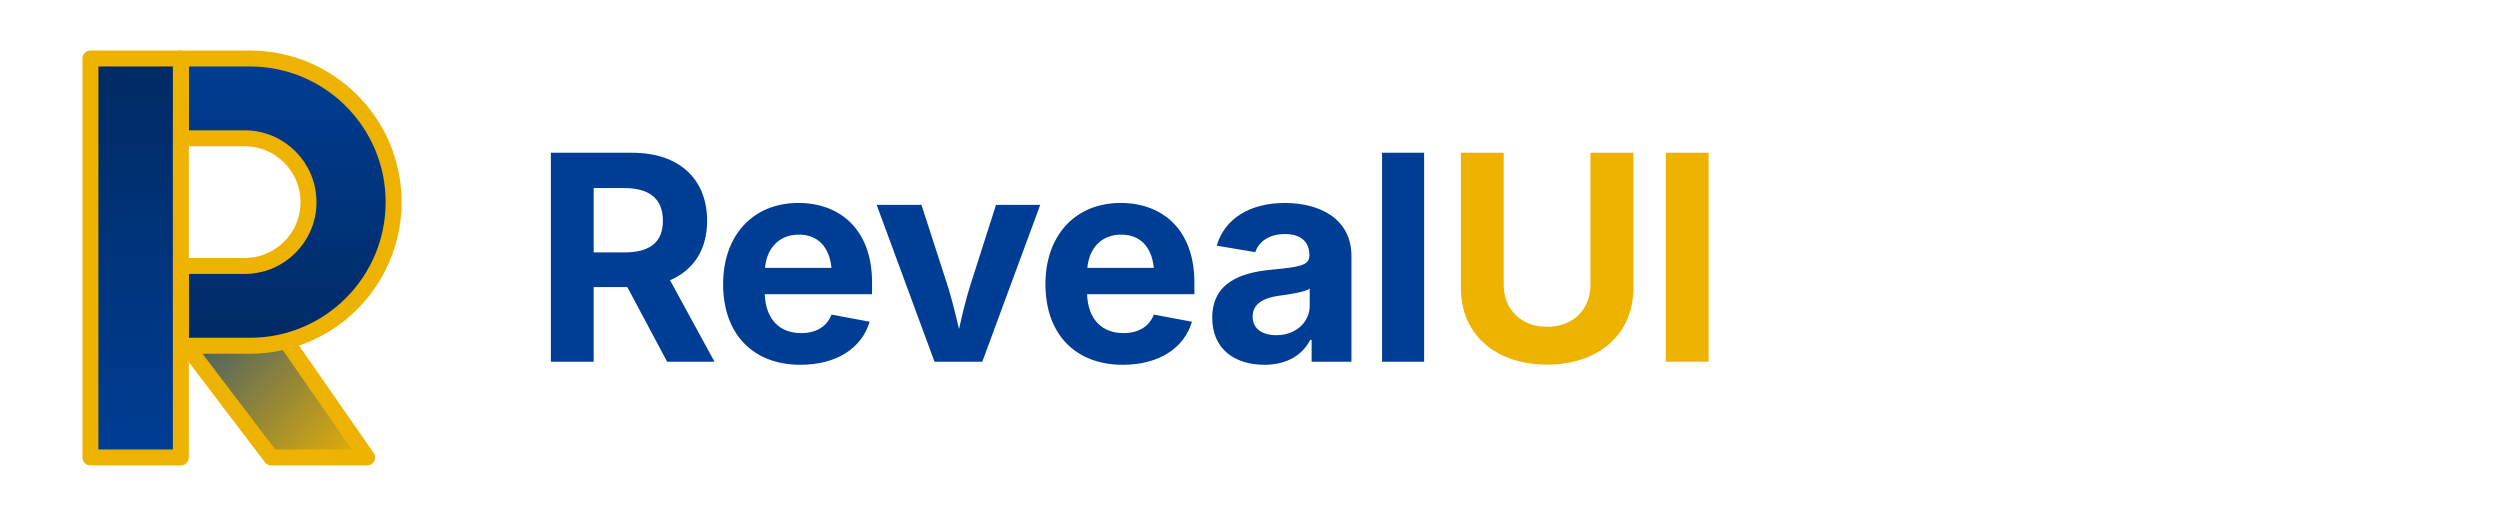
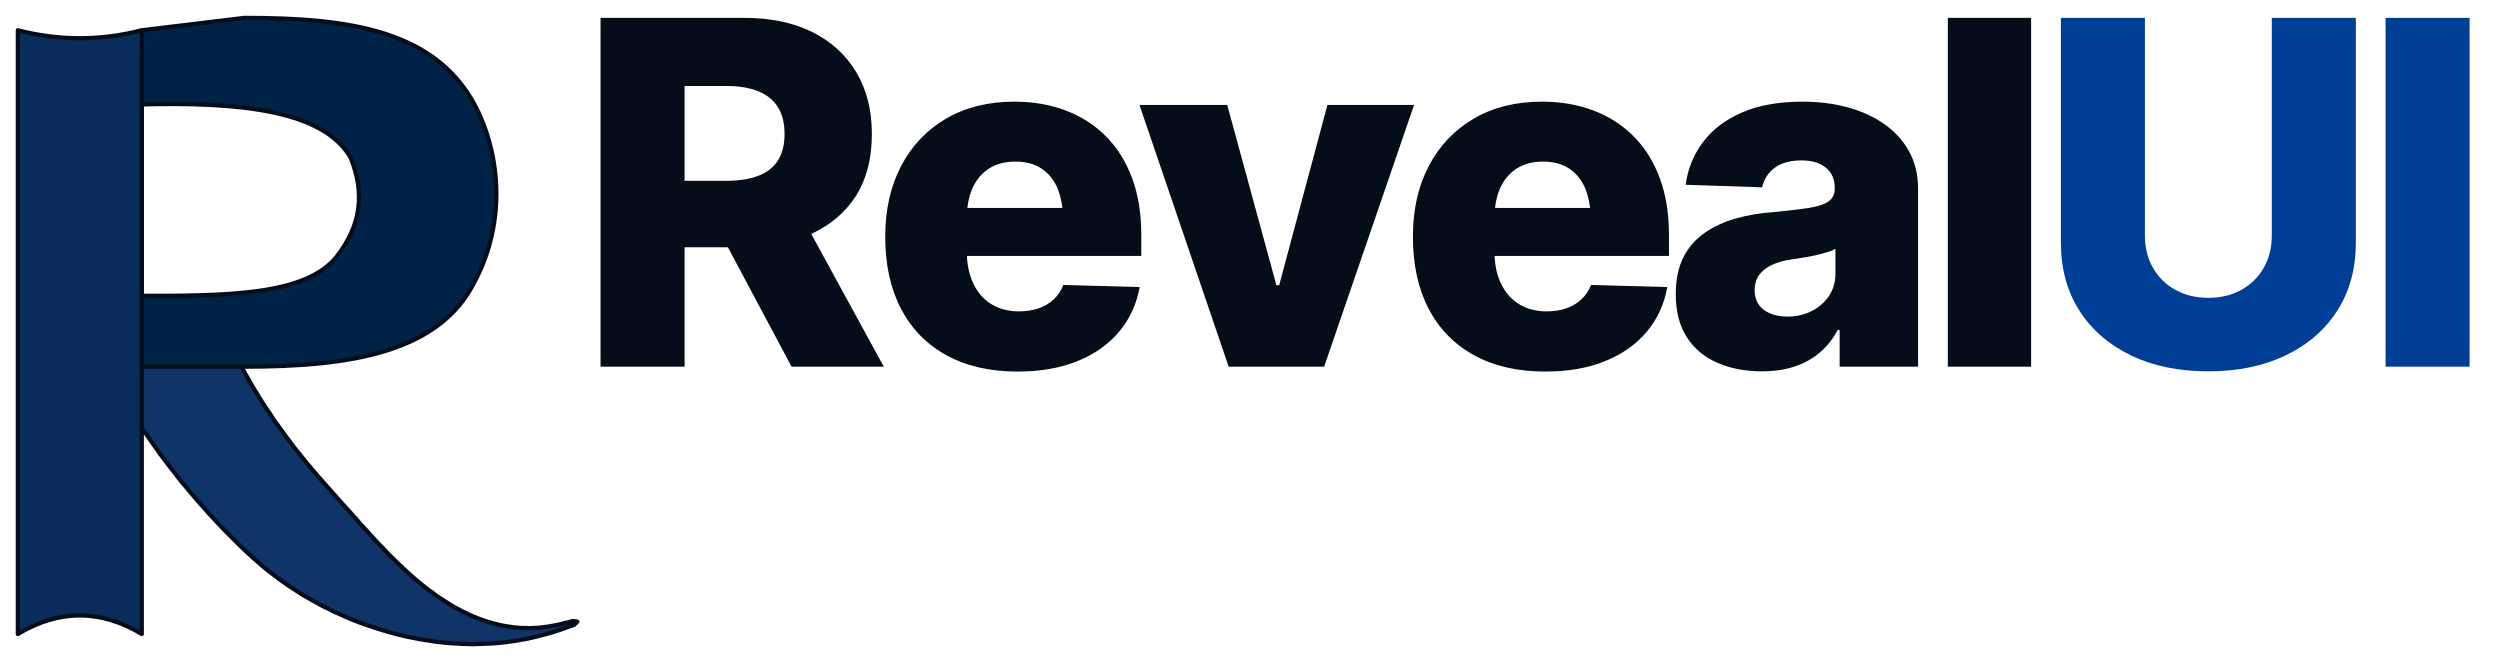
- <svg xmlns="http://www.w3.org/2000/svg" viewBox="0 0 470 100" fill="none">
-   <defs>
-     <linearGradient id="s" x1="24" y1="11" x2="24" y2="86" gradientUnits="userSpaceOnUse">
-       <stop offset="0" stop-color="#002a63" />
-       <stop offset="1" stop-color="#003d94" />
-     </linearGradient>
-     <linearGradient id="u" x1="44" y1="11" x2="44" y2="65" gradientUnits="userSpaceOnUse">
-       <stop offset="0" stop-color="#003d94" />
-       <stop offset="1" stop-color="#002a63" />
-     </linearGradient>
-     <linearGradient id="l" x1="30" y1="48" x2="70" y2="86" gradientUnits="userSpaceOnUse">
-       <stop offset="0" stop-color="#003d94" />
-       <stop offset="1" stop-color="#eeb300" />
-     </linearGradient>
-   </defs>
-   <path d="M26 50 H44 L69 86 H51 L32 61 H26 Z" fill="url(#l)" stroke="#eeb300" stroke-width="3" stroke-linejoin="round" />
-   <path fill-rule="evenodd" d="M34 11 h13 a27 27 0 0 1 0 54 h-13 v-15 h12 a12 12 0 0 0 0 -24 h-12 z" fill="url(#u)" stroke="#eeb300" stroke-width="3" stroke-linejoin="round" />
-   <path d="M17 11 h17 v75 h-17 z" fill="url(#s)" stroke="#eeb300" stroke-width="3" stroke-linejoin="round" />
-   <text x="100" y="68" font-family="'Inter Tight', 'Inter', system-ui, sans-serif" font-weight="700" font-size="54" letter-spacing="-1" fill="#003d94">Reveal<tspan fill="#eeb300">UI</tspan>
-   </text>
+ <svg xmlns="http://www.w3.org/2000/svg" viewBox="0 0 560 148" width="560" height="148">
+   <g transform="translate(-64.22,-52.71) scale(0.3966)">
+     <path d="M219.6,335.1 L220.6,337.2 L221.6,339.2 L222.6,341.2 L223.6,343.2 L224.7,345.3 L225.8,347.3 L226.9,349.4 L228.0,351.4 L229.1,353.5 L230.3,355.5 L231.5,357.6 L232.7,359.6 L234.0,361.7 L235.2,363.8 L236.5,365.9 L237.8,368.0 L239.2,370.1 L240.5,372.2 L241.9,374.3 L243.3,376.4 L244.8,378.5 L246.2,380.6 L247.7,382.7 L249.2,384.8 L250.7,386.9 L252.2,389.1 L253.8,391.2 L255.4,393.3 L257.0,395.4 L258.6,397.5 L260.3,399.6 L261.9,401.8 L263.6,403.9 L265.3,406.0 L267.1,408.1 L268.8,410.2 L270.6,412.3 L272.4,414.4 L274.2,416.5 L276.0,418.5 L277.9,420.6 L279.7,422.7 L281.6,424.7 L283.5,426.8 L285.4,428.8 L287.4,430.9 L289.3,432.9 L291.3,434.9 L293.3,436.9 L295.3,438.9 L297.3,440.9 L299.4,442.9 L301.4,444.8 L303.5,446.7 L305.6,448.6 L307.8,450.5 L309.9,452.4 L312.1,454.2 L314.4,456.0 L316.6,457.7 L318.9,459.4 L321.2,461.1 L323.5,462.7 L325.9,464.4 L328.3,465.9 L330.7,467.5 L333.1,469.0 L335.6,470.4 L338.0,471.8 L340.5,473.2 L343.0,474.6 L345.6,475.9 L348.1,477.1 L350.6,478.4 L353.2,479.5 L355.8,480.7 L358.3,481.8 L360.9,482.9 L363.5,483.9 L366.1,484.9 L368.7,485.8 L371.4,486.7 L374.0,487.6 L376.6,488.4 L379.2,489.2 L381.8,490.0 L384.5,490.7 L387.1,491.4 L389.7,492.0 L392.3,492.6 L394.9,493.1 L397.5,493.6 L400.1,494.1 L402.7,494.5 L405.3,494.9 L407.8,495.3 L410.4,495.6 L413.0,495.9 L415.5,496.1 L418.0,496.3 L420.5,496.4 L423.1,496.6 L425.5,496.6 L428.0,496.7 L430.5,496.7 L433.0,496.6 L435.4,496.5 L437.8,496.4 L440.2,496.3 L442.6,496.1 L445.0,495.9 L447.4,495.6 L449.7,495.3 L452.1,495.0 L454.4,494.6 L456.7,494.2 L459.1,493.8 L461.4,493.3 L463.6,492.8 L465.9,492.2 L468.2,491.6 L470.5,491.0 L472.7,490.4 L475.0,489.7 L477.2,489.0 L479.5,488.2 L481.7,487.4 L483.9,486.6 L486.2,485.8 L488.0,484.0 L488.0,484.0 L485.4,483.6 L483.2,484.3 L480.9,484.8 L478.7,485.4 L476.5,485.9 L474.2,486.3 L472.0,486.7 L469.8,487.0 L467.6,487.3 L465.4,487.5 L463.1,487.6 L460.9,487.7 L458.7,487.6 L456.5,487.6 L454.3,487.4 L452.1,487.2 L450.0,486.9 L447.8,486.6 L445.7,486.2 L443.5,485.7 L441.4,485.2 L439.3,484.6 L437.2,484.0 L435.1,483.3 L433.1,482.6 L431.0,481.8 L429.0,481.0 L427.0,480.1 L425.0,479.1 L423.0,478.2 L421.0,477.1 L419.1,476.1 L417.2,475.0 L415.3,473.8 L413.4,472.6 L411.5,471.4 L409.6,470.2 L407.8,468.9 L406.0,467.5 L404.1,466.2 L402.3,464.8 L400.5,463.4 L398.8,461.9 L397.0,460.5 L395.3,459.0 L393.5,457.4 L391.8,455.9 L390.1,454.3 L388.4,452.7 L386.7,451.1 L385.1,449.5 L383.4,447.8 L381.7,446.2 L380.1,444.5 L378.5,442.8 L376.8,441.1 L375.2,439.4 L373.6,437.7 L372.0,435.9 L370.4,434.2 L368.8,432.4 L367.1,430.6 L365.5,428.9 L364.0,427.1 L362.4,425.3 L360.8,423.5 L359.2,421.7 L357.6,420.0 L356.0,418.2 L354.4,416.4 L352.8,414.6 L351.2,412.8 L349.6,411.0 L348.0,409.2 L346.4,407.4 L344.8,405.6 L343.2,403.8 L341.6,402.0 L340.1,400.2 L338.5,398.4 L337.0,396.5 L335.4,394.7 L333.9,392.8 L332.4,391.0 L330.9,389.1 L329.4,387.3 L327.9,385.4 L326.5,383.5 L325.1,381.6 L323.6,379.7 L322.3,377.8 L320.9,375.9 L319.5,374.0 L318.2,372.2 L316.8,370.3 L315.5,368.3 L314.3,366.4 L313.0,364.6 L311.7,362.7 L310.5,360.8 L309.3,358.9 L308.1,357.0 L307.0,355.1 L305.8,353.2 L304.7,351.4 L303.6,349.5 L302.5,347.6 L301.5,345.8 L300.4,343.9 L299.4,342.1 L298.5,340.3 L297.5,338.5 L296.6,336.7 L295.7,334.9 L294.8,333.2 L293.9,331.4 L293.1,329.7 L292.3,328.0 L291.5,326.3 L290.7,324.6 L290.0,323.0 L289.3,321.3 L288.6,319.7 L288.0,318.1 L287.4,316.5 L286.7,315.0 L286.2,313.4 L285.6,311.9 L285.0,310.4 L284.4,308.9 Z" fill="#0e3468" stroke="#060d1a" stroke-width="2.4" stroke-linejoin="round" />
+     <path d="M242,150 L300,143 C360,143 410,150 432,196 C446,226 446,262 430,292 C410,332 360,340 300,340 L242,340 Z M238,192 C300,190 345,196 360,222 C368,242 366,260 352,278 C334,300 290,300 238,300 Z" fill="#002247" fill-rule="evenodd" stroke="#060d1a" stroke-width="2.4" stroke-linejoin="round" />
+     <path d="M172,150 Q207,159 242,150 L242,491 Q207,470 172,491 Z" fill="#0a2c5a" stroke="#060d1a" stroke-width="2.4" stroke-linejoin="round" />
+   </g>
+   <path d="M153.35 82.13L134.52 82.13L134.52 4.00L166.72 4.00Q175.53 4.00 181.93 7.17Q188.32 10.34 191.81 16.19Q195.30 22.04 195.30 30.01L195.30 30.01Q195.30 38.14 191.79 43.80L191.79 43.80Q188.22 49.41 181.72 52.40L181.72 52.40L197.97 82.13L177.31 82.13L163.05 55.39L153.35 55.39L153.35 82.13ZM153.35 19.26L153.35 40.50L162.68 40.50Q166.93 40.50 169.84 39.39Q172.75 38.29 174.25 35.96Q175.74 33.63 175.74 30.01Q175.74 26.39 174.25 24.00Q172.75 21.62 169.84 20.44Q166.93 19.26 162.63 19.26L162.63 19.26L153.35 19.26ZM227.92 83.23L227.92 83.23Q218.69 83.23 212.03 79.59Q205.37 75.94 201.83 69.18Q198.29 62.41 198.29 53.03L198.29 53.03Q198.29 43.96 201.86 37.17Q205.42 30.38 211.92 26.57Q218.43 22.77 227.23 22.77L227.23 22.77Q233.47 22.77 238.69 24.74Q243.91 26.70 247.71 30.51Q251.51 34.31 253.58 39.87Q255.65 45.42 255.65 52.71L255.65 52.71L255.65 57.33L216.59 57.33Q216.75 60.89 218.06 63.57L218.06 63.57Q219.47 66.56 222.12 68.16Q224.77 69.75 228.23 69.75L228.23 69.75Q230.64 69.75 232.64 69.07Q234.63 68.39 236.04 67.05Q237.46 65.72 238.19 63.83L238.19 63.83L255.29 64.30Q254.24 70.07 250.67 74.32Q247.11 78.56 241.34 80.90Q235.57 83.23 227.92 83.23ZM216.69 46.58L216.69 46.58L237.98 46.58Q237.67 44.11 236.88 42.17L236.88 42.17Q235.68 39.34 233.32 37.77Q230.96 36.20 227.44 36.20Q223.93 36.20 221.52 37.77Q219.11 39.34 217.85 42.12L217.85 42.12Q216.96 44.11 216.69 46.58ZM297.34 23.51L316.75 23.51L296.61 82.13L275.22 82.13L255.24 23.51L274.90 23.51L285.91 63.88L286.54 63.88L297.34 23.51ZM346.11 83.23L346.11 83.23Q336.88 83.23 330.22 79.59Q323.56 75.94 320.02 69.18Q316.49 62.41 316.49 53.03L316.49 53.03Q316.49 43.96 320.05 37.17Q323.62 30.38 330.12 26.57Q336.62 22.77 345.43 22.77L345.43 22.77Q351.67 22.77 356.89 24.74Q362.11 26.70 365.91 30.51Q369.71 34.31 371.78 39.87Q373.85 45.42 373.85 52.71L373.85 52.71L373.85 57.33L334.79 57.33Q334.94 60.89 336.25 63.57L336.25 63.57Q337.67 66.56 340.32 68.16Q342.97 69.75 346.43 69.75L346.43 69.75Q348.84 69.75 350.83 69.07Q352.82 68.39 354.24 67.05Q355.66 65.72 356.39 63.83L356.39 63.83L373.48 64.30Q372.44 70.07 368.87 74.32Q365.30 78.56 359.54 80.90Q353.77 83.23 346.11 83.23ZM334.89 46.58L334.89 46.58L356.18 46.58Q355.87 44.11 355.08 42.17L355.08 42.17Q353.87 39.34 351.51 37.77Q349.15 36.20 345.64 36.20Q342.13 36.20 339.71 37.77Q337.30 39.34 336.04 42.12L336.04 42.12Q335.15 44.11 334.89 46.58ZM394.67 83.18L394.67 83.18Q389.06 83.18 384.68 81.26Q380.30 79.35 377.84 75.52Q375.37 71.70 375.37 65.87L375.37 65.87Q375.37 61.00 377.08 57.64Q378.78 54.29 381.80 52.19Q384.81 50.09 388.74 48.96Q392.68 47.84 397.13 47.52L397.13 47.52Q402.12 47.05 405.16 46.58Q408.20 46.11 409.59 45.11Q410.98 44.11 410.98 42.33L410.98 42.33L410.98 42.07Q410.98 39.18 408.99 37.56Q406.99 35.93 403.53 35.93L403.53 35.93Q399.81 35.93 397.58 37.56Q395.35 39.18 394.72 41.96L394.72 41.96L377.58 41.39Q378.31 36.04 381.48 31.82Q384.65 27.60 390.24 25.18Q395.82 22.77 403.74 22.77L403.74 22.77Q409.30 22.77 414.02 24.08Q418.74 25.39 422.25 27.91Q425.77 30.43 427.71 34.05Q429.65 37.66 429.65 42.28L429.65 42.28L429.65 82.13L412.08 82.13L412.08 73.90L411.66 73.90Q410.03 76.94 407.62 78.98Q405.21 81.03 401.99 82.10Q398.76 83.18 394.67 83.18ZM400.39 70.91L400.39 70.91Q403.37 70.91 405.81 69.68Q408.25 68.44 409.69 66.29Q411.14 64.14 411.14 61.26L411.14 61.26L411.14 55.75Q410.35 56.17 409.22 56.51Q408.09 56.86 406.73 57.17Q405.37 57.48 403.98 57.69Q402.59 57.90 401.33 58.11L401.33 58.11Q398.66 58.48 396.79 59.40Q394.93 60.32 393.99 61.68Q393.04 63.04 393.04 64.98L393.04 64.98Q393.04 67.87 395.09 69.39Q397.13 70.91 400.39 70.91ZM436.31 4.00L454.97 4.00L454.97 82.13L436.31 82.13L436.31 4.00Z" fill="#060d1a" />
+   <path d="M508.88 52.77L508.88 4.00L527.71 4.00L527.71 54.34Q527.71 63.10 523.56 69.57Q519.42 76.05 511.97 79.61Q504.53 83.18 494.67 83.18L494.67 83.18Q484.76 83.18 477.34 79.61Q469.92 76.05 465.78 69.57Q461.64 63.10 461.64 54.34L461.64 54.34L461.64 4.00L480.46 4.00L480.46 52.77Q480.46 56.86 482.27 60.00Q484.08 63.15 487.28 64.93Q490.48 66.71 494.67 66.71L494.67 66.71Q498.87 66.71 502.06 64.93Q505.26 63.15 507.07 60.00Q508.88 56.86 508.88 52.77L508.88 52.77ZM534.37 4.00L553.19 4.00L553.19 82.13L534.37 82.13L534.37 4.00Z" fill="#003d94" />
</svg>
